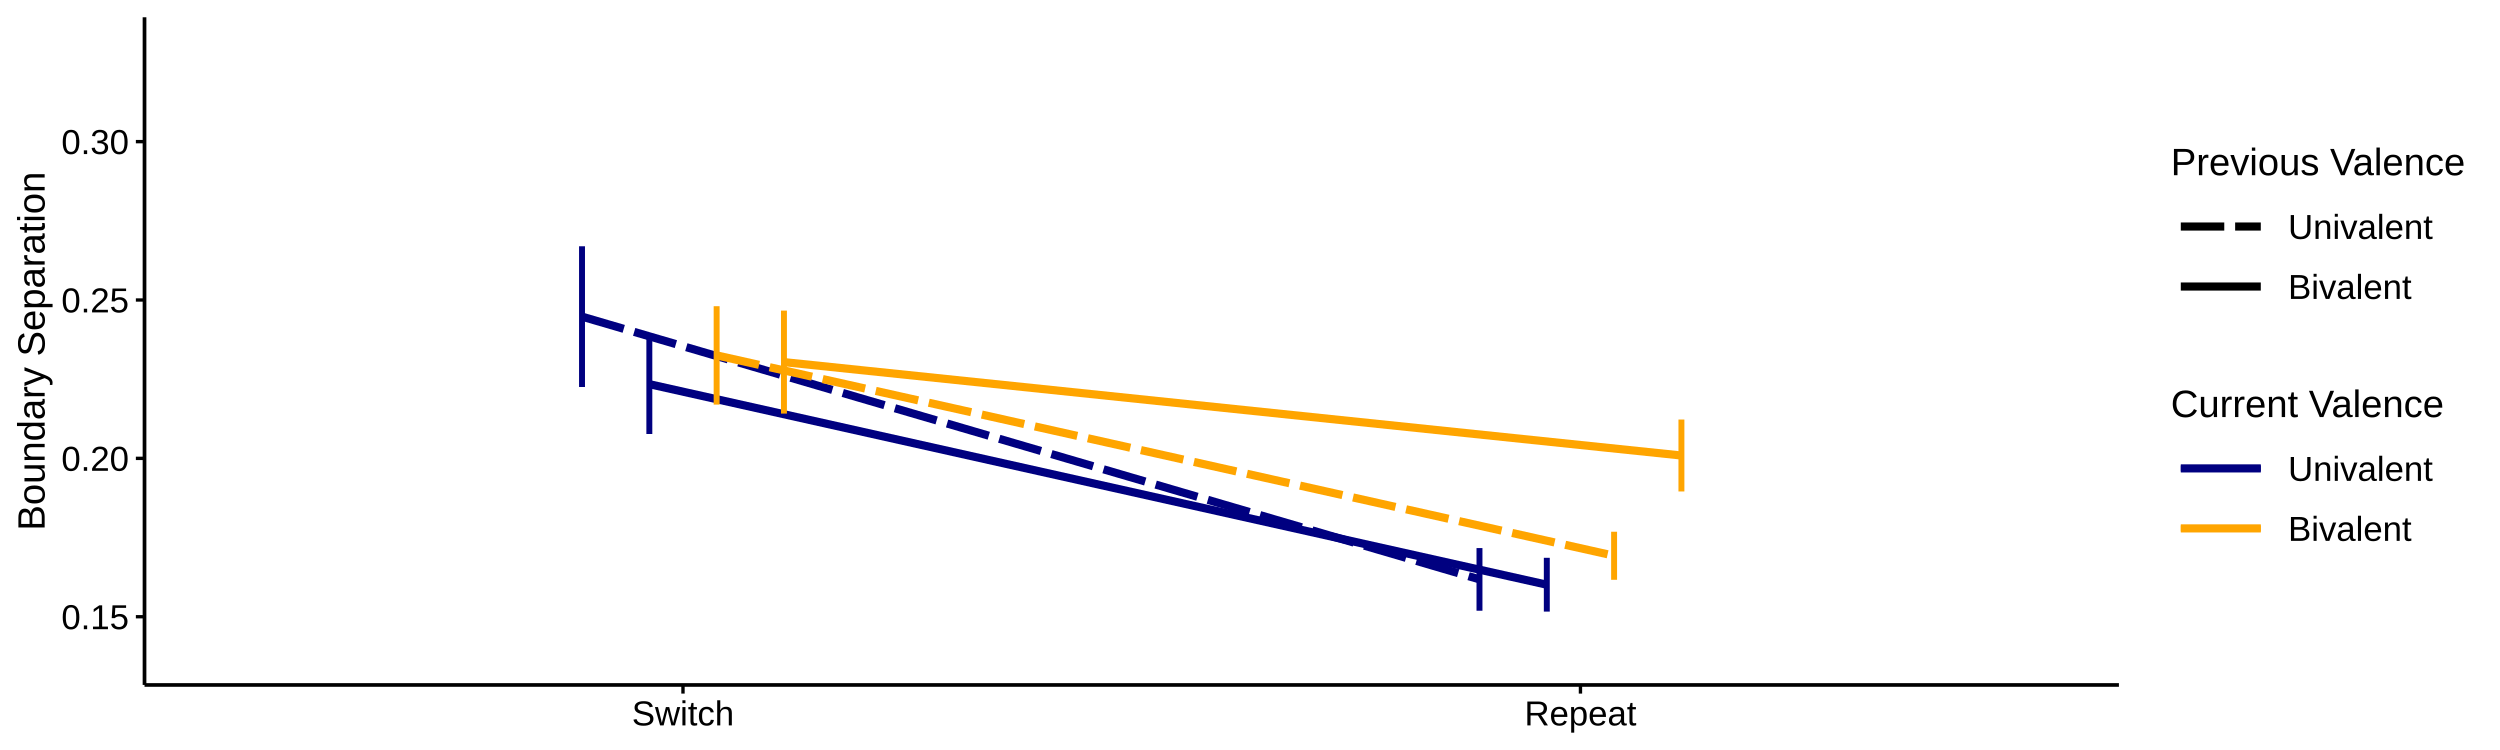
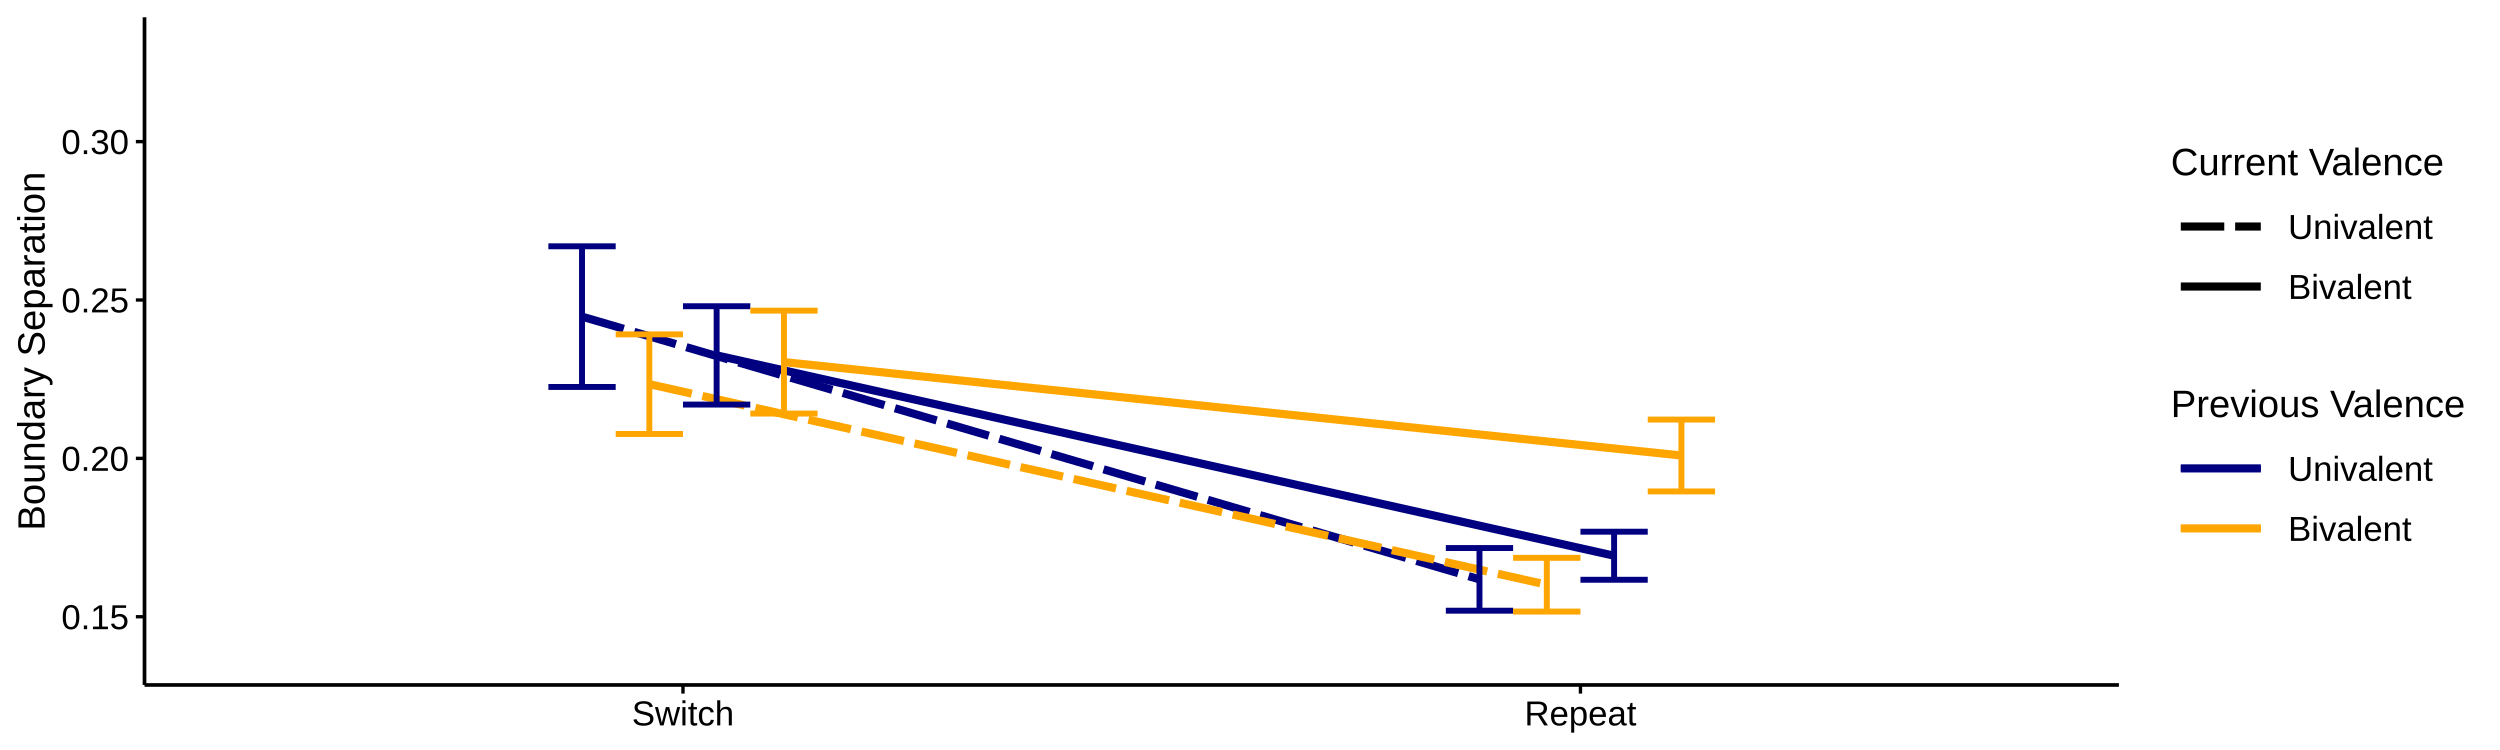
<svg xmlns="http://www.w3.org/2000/svg" width="720.00pt" height="216.00pt" viewBox="0 0 720.00 216.00">
  <g class="svglite">
    <defs>
      <style type="text/css">
    .svglite line, .svglite polyline, .svglite polygon, .svglite path, .svglite rect, .svglite circle {
      fill: none;
      stroke: #000000;
      stroke-linecap: round;
      stroke-linejoin: round;
      stroke-miterlimit: 10.00;
    }
    .svglite text {
      white-space: pre;
    }
    .svglite g.glyphgroup path {
      fill: inherit;
      stroke: none;
    }
  </style>
    </defs>
    <rect width="100%" height="100%" style="stroke: none; fill: #FFFFFF;" />
    <defs>
      <clipPath id="cpMC4wMHw3MjAuMDB8MC4wMHwyMTYuMDA=">
        <rect x="0.00" y="0.00" width="720.00" height="216.00" />
      </clipPath>
    </defs>
    <g clip-path="url(#cpMC4wMHw3MjAuMDB8MC4wMHwyMTYuMDA=)">
      <rect x="0.00" y="0.00" width="720.00" height="216.00" style="stroke-width: 0.97; stroke: #FFFFFF; fill: #FFFFFF;" />
    </g>
    <defs>
      <clipPath id="cpNDEuNjJ8NjEwLjI1fDQuOTh8MTk3LjI3">
        <rect x="41.62" y="4.98" width="568.63" height="192.29" />
      </clipPath>
    </defs>
    <g clip-path="url(#cpNDEuNjJ8NjEwLjI1fDQuOTh8MTk3LjI3)">
      <rect x="41.62" y="4.98" width="568.63" height="192.29" style="stroke-width: 0.97; stroke: #FFFFFF; fill: #FFFFFF;" />
      <polyline points="167.62,91.19 426.09,166.86 " style="stroke-width: 2.35; stroke: #000080; stroke-dasharray: 12.52,3.13; stroke-linecap: butt;" />
-       <polyline points="187.01,110.64 445.48,168.40 " style="stroke-width: 2.35; stroke: #000080; stroke-linecap: butt;" />
-       <polyline points="206.39,102.35 464.86,160.05 " style="stroke-width: 2.35; stroke: #FFA500; stroke-dasharray: 12.52,3.13; stroke-linecap: butt;" />
+       <polyline points="187.01,110.64 445.48,168.40 " style="stroke-width: 2.35; stroke: #FFA500; stroke-dasharray: 12.52,3.13; stroke-linecap: butt;" />
+       <polyline points="206.39,102.35 464.86,160.05 " style="stroke-width: 2.35; stroke: #000080; stroke-linecap: butt;" />
      <polyline points="225.78,104.29 484.25,131.19 " style="stroke-width: 2.35; stroke: #FFA500; stroke-linecap: butt;" />
-       <polyline points="426.09,175.89 426.09,175.89 " style="stroke-width: 1.71; stroke: #000080; stroke-linecap: butt;" />
+       <polyline points="416.40,175.89 435.78,175.89 " style="stroke-width: 1.71; stroke: #000080; stroke-linecap: butt;" />
      <polyline points="426.09,175.89 426.09,157.84 " style="stroke-width: 1.71; stroke: #000080; stroke-linecap: butt;" />
-       <polyline points="426.09,157.84 426.09,157.84 " style="stroke-width: 1.71; stroke: #000080; stroke-linecap: butt;" />
-       <polyline points="167.62,111.45 167.62,111.45 " style="stroke-width: 1.71; stroke: #000080; stroke-linecap: butt;" />
+       <polyline points="416.40,157.84 435.78,157.84 " style="stroke-width: 1.71; stroke: #000080; stroke-linecap: butt;" />
+       <polyline points="157.93,111.45 177.32,111.45 " style="stroke-width: 1.71; stroke: #000080; stroke-linecap: butt;" />
      <polyline points="167.62,111.45 167.62,70.93 " style="stroke-width: 1.71; stroke: #000080; stroke-linecap: butt;" />
-       <polyline points="167.62,70.93 167.62,70.93 " style="stroke-width: 1.71; stroke: #000080; stroke-linecap: butt;" />
-       <polyline points="445.48,176.14 445.48,176.14 " style="stroke-width: 1.71; stroke: #000080; stroke-linecap: butt;" />
-       <polyline points="445.48,176.14 445.48,160.65 " style="stroke-width: 1.71; stroke: #000080; stroke-linecap: butt;" />
-       <polyline points="445.48,160.65 445.48,160.65 " style="stroke-width: 1.71; stroke: #000080; stroke-linecap: butt;" />
-       <polyline points="187.01,124.99 187.01,124.99 " style="stroke-width: 1.71; stroke: #000080; stroke-linecap: butt;" />
-       <polyline points="187.01,124.99 187.01,96.29 " style="stroke-width: 1.71; stroke: #000080; stroke-linecap: butt;" />
-       <polyline points="187.01,96.29 187.01,96.29 " style="stroke-width: 1.71; stroke: #000080; stroke-linecap: butt;" />
-       <polyline points="464.86,166.98 464.86,166.98 " style="stroke-width: 1.71; stroke: #FFA500; stroke-linecap: butt;" />
-       <polyline points="464.86,166.98 464.86,153.13 " style="stroke-width: 1.71; stroke: #FFA500; stroke-linecap: butt;" />
-       <polyline points="464.86,153.13 464.86,153.13 " style="stroke-width: 1.71; stroke: #FFA500; stroke-linecap: butt;" />
-       <polyline points="206.39,116.52 206.39,116.52 " style="stroke-width: 1.71; stroke: #FFA500; stroke-linecap: butt;" />
-       <polyline points="206.39,116.52 206.39,88.19 " style="stroke-width: 1.71; stroke: #FFA500; stroke-linecap: butt;" />
-       <polyline points="206.39,88.19 206.39,88.19 " style="stroke-width: 1.71; stroke: #FFA500; stroke-linecap: butt;" />
-       <polyline points="484.25,141.54 484.25,141.54 " style="stroke-width: 1.71; stroke: #FFA500; stroke-linecap: butt;" />
+       <polyline points="157.93,70.93 177.32,70.93 " style="stroke-width: 1.71; stroke: #000080; stroke-linecap: butt;" />
+       <polyline points="435.78,176.14 455.17,176.14 " style="stroke-width: 1.71; stroke: #FFA500; stroke-linecap: butt;" />
+       <polyline points="445.48,176.14 445.48,160.65 " style="stroke-width: 1.71; stroke: #FFA500; stroke-linecap: butt;" />
+       <polyline points="435.78,160.65 455.17,160.65 " style="stroke-width: 1.71; stroke: #FFA500; stroke-linecap: butt;" />
+       <polyline points="177.32,124.99 196.70,124.99 " style="stroke-width: 1.71; stroke: #FFA500; stroke-linecap: butt;" />
+       <polyline points="187.01,124.99 187.01,96.29 " style="stroke-width: 1.71; stroke: #FFA500; stroke-linecap: butt;" />
+       <polyline points="177.32,96.29 196.70,96.29 " style="stroke-width: 1.71; stroke: #FFA500; stroke-linecap: butt;" />
+       <polyline points="455.17,166.98 474.55,166.98 " style="stroke-width: 1.71; stroke: #000080; stroke-linecap: butt;" />
+       <polyline points="464.86,166.98 464.86,153.13 " style="stroke-width: 1.71; stroke: #000080; stroke-linecap: butt;" />
+       <polyline points="455.17,153.13 474.55,153.13 " style="stroke-width: 1.71; stroke: #000080; stroke-linecap: butt;" />
+       <polyline points="196.70,116.52 216.09,116.52 " style="stroke-width: 1.71; stroke: #000080; stroke-linecap: butt;" />
+       <polyline points="206.39,116.52 206.39,88.19 " style="stroke-width: 1.71; stroke: #000080; stroke-linecap: butt;" />
+       <polyline points="196.70,88.19 216.09,88.19 " style="stroke-width: 1.71; stroke: #000080; stroke-linecap: butt;" />
+       <polyline points="474.55,141.54 493.94,141.54 " style="stroke-width: 1.71; stroke: #FFA500; stroke-linecap: butt;" />
      <polyline points="484.25,141.54 484.25,120.83 " style="stroke-width: 1.71; stroke: #FFA500; stroke-linecap: butt;" />
-       <polyline points="484.25,120.83 484.25,120.83 " style="stroke-width: 1.71; stroke: #FFA500; stroke-linecap: butt;" />
-       <polyline points="225.78,119.11 225.78,119.11 " style="stroke-width: 1.71; stroke: #FFA500; stroke-linecap: butt;" />
+       <polyline points="474.55,120.83 493.94,120.83 " style="stroke-width: 1.71; stroke: #FFA500; stroke-linecap: butt;" />
+       <polyline points="216.09,119.11 235.47,119.11 " style="stroke-width: 1.71; stroke: #FFA500; stroke-linecap: butt;" />
      <polyline points="225.78,119.11 225.78,89.46 " style="stroke-width: 1.71; stroke: #FFA500; stroke-linecap: butt;" />
-       <polyline points="225.78,89.46 225.78,89.46 " style="stroke-width: 1.71; stroke: #FFA500; stroke-linecap: butt;" />
+       <polyline points="216.09,89.46 235.47,89.46 " style="stroke-width: 1.71; stroke: #FFA500; stroke-linecap: butt;" />
    </g>
    <g clip-path="url(#cpMC4wMHw3MjAuMDB8MC4wMHwyMTYuMDA=)">
      <polyline points="41.62,197.27 41.62,4.98 " style="stroke-width: 1.07; stroke-linecap: butt;" />
      <text x="37.14" y="181.20" text-anchor="end" style="font-size: 10.00px; font-family: &quot;Arial&quot;;" textLength="19.47px" lengthAdjust="spacingAndGlyphs">0.15</text>
      <text x="37.14" y="135.59" text-anchor="end" style="font-size: 10.00px; font-family: &quot;Arial&quot;;" textLength="19.47px" lengthAdjust="spacingAndGlyphs">0.20</text>
      <text x="37.14" y="89.98" text-anchor="end" style="font-size: 10.00px; font-family: &quot;Arial&quot;;" textLength="19.47px" lengthAdjust="spacingAndGlyphs">0.25</text>
      <text x="37.14" y="44.37" text-anchor="end" style="font-size: 10.00px; font-family: &quot;Arial&quot;;" textLength="19.47px" lengthAdjust="spacingAndGlyphs">0.30</text>
      <polyline points="39.13,177.62 41.62,177.62 " style="stroke-width: 0.97; stroke-linecap: butt;" />
      <polyline points="39.13,132.01 41.62,132.01 " style="stroke-width: 0.97; stroke-linecap: butt;" />
      <polyline points="39.13,86.40 41.62,86.40 " style="stroke-width: 0.97; stroke-linecap: butt;" />
      <polyline points="39.13,40.79 41.62,40.79 " style="stroke-width: 0.97; stroke-linecap: butt;" />
      <polyline points="41.62,197.27 610.25,197.27 " style="stroke-width: 1.07; stroke-linecap: butt;" />
      <polyline points="196.70,199.76 196.70,197.27 " style="stroke-width: 0.97; stroke-linecap: butt;" />
      <polyline points="455.17,199.76 455.17,197.27 " style="stroke-width: 0.97; stroke-linecap: butt;" />
      <text x="196.70" y="208.92" text-anchor="middle" style="font-size: 10.00px; font-family: &quot;Arial&quot;;" textLength="29.45px" lengthAdjust="spacingAndGlyphs">Switch</text>
      <text x="455.17" y="208.92" text-anchor="middle" style="font-size: 10.00px; font-family: &quot;Arial&quot;;" textLength="32.25px" lengthAdjust="spacingAndGlyphs">Repeat</text>
      <text transform="translate(12.86,101.13) rotate(-90)" text-anchor="middle" style="font-size: 11.00px; font-family: &quot;Arial&quot;;" textLength="103.44px" lengthAdjust="spacingAndGlyphs">Boundary Separation</text>
-       <rect x="620.21" y="36.44" width="94.81" height="59.70" style="stroke-width: 0.97; stroke: none; fill: #FFFFFF;" />
-       <text x="625.19" y="50.46" style="font-size: 11.00px; font-family: &quot;Arial&quot;;" textLength="84.84px" lengthAdjust="spacingAndGlyphs">Previous Valence</text>
+       <rect x="620.21" y="36.44" width="88.68" height="59.70" style="stroke-width: 0.97; stroke: none; fill: #FFFFFF;" />
+       <text x="625.19" y="50.46" style="font-size: 11.00px; font-family: &quot;Arial&quot;;" textLength="78.72px" lengthAdjust="spacingAndGlyphs">Current Valence</text>
      <rect x="625.19" y="56.60" width="28.80" height="17.28" style="stroke-width: 0.97; stroke: #FFFFFF; fill: #FFFFFF;" />
      <line x1="628.07" y1="65.24" x2="651.11" y2="65.24" style="stroke-width: 2.35; stroke-dasharray: 12.52,3.13; stroke-linecap: butt;" />
      <rect x="625.19" y="73.88" width="28.80" height="17.28" style="stroke-width: 0.97; stroke: #FFFFFF; fill: #FFFFFF;" />
      <line x1="628.07" y1="82.52" x2="651.11" y2="82.52" style="stroke-width: 2.35; stroke-linecap: butt;" />
      <text x="658.97" y="68.82" style="font-size: 10.00px; font-family: &quot;Arial&quot;;" textLength="41.69px" lengthAdjust="spacingAndGlyphs">Univalent</text>
      <text x="658.97" y="86.10" style="font-size: 10.00px; font-family: &quot;Arial&quot;;" textLength="35.58px" lengthAdjust="spacingAndGlyphs">Bivalent</text>
-       <rect x="620.21" y="106.11" width="88.68" height="59.70" style="stroke-width: 0.97; stroke: none; fill: #FFFFFF;" />
-       <text x="625.19" y="120.12" style="font-size: 11.00px; font-family: &quot;Arial&quot;;" textLength="78.72px" lengthAdjust="spacingAndGlyphs">Current Valence</text>
+       <rect x="620.21" y="106.11" width="94.81" height="59.70" style="stroke-width: 0.97; stroke: none; fill: #FFFFFF;" />
+       <text x="625.19" y="120.12" style="font-size: 11.00px; font-family: &quot;Arial&quot;;" textLength="84.84px" lengthAdjust="spacingAndGlyphs">Previous Valence</text>
      <rect x="625.19" y="126.26" width="28.80" height="17.28" style="stroke-width: 0.97; stroke: #FFFFFF; fill: #FFFFFF;" />
      <line x1="628.07" y1="134.90" x2="651.11" y2="134.90" style="stroke-width: 2.35; stroke: #000080; stroke-linecap: butt;" />
      <line x1="628.07" y1="134.90" x2="651.11" y2="134.90" style="stroke-width: 1.71; stroke: #000080; stroke-linecap: butt;" />
      <rect x="625.19" y="143.54" width="28.80" height="17.28" style="stroke-width: 0.97; stroke: #FFFFFF; fill: #FFFFFF;" />
      <line x1="628.07" y1="152.18" x2="651.11" y2="152.18" style="stroke-width: 2.35; stroke: #FFA500; stroke-linecap: butt;" />
      <line x1="628.07" y1="152.18" x2="651.11" y2="152.18" style="stroke-width: 1.71; stroke: #FFA500; stroke-linecap: butt;" />
      <text x="658.97" y="138.49" style="font-size: 10.00px; font-family: &quot;Arial&quot;;" textLength="41.69px" lengthAdjust="spacingAndGlyphs">Univalent</text>
      <text x="658.97" y="155.77" style="font-size: 10.00px; font-family: &quot;Arial&quot;;" textLength="35.58px" lengthAdjust="spacingAndGlyphs">Bivalent</text>
    </g>
  </g>
</svg>
